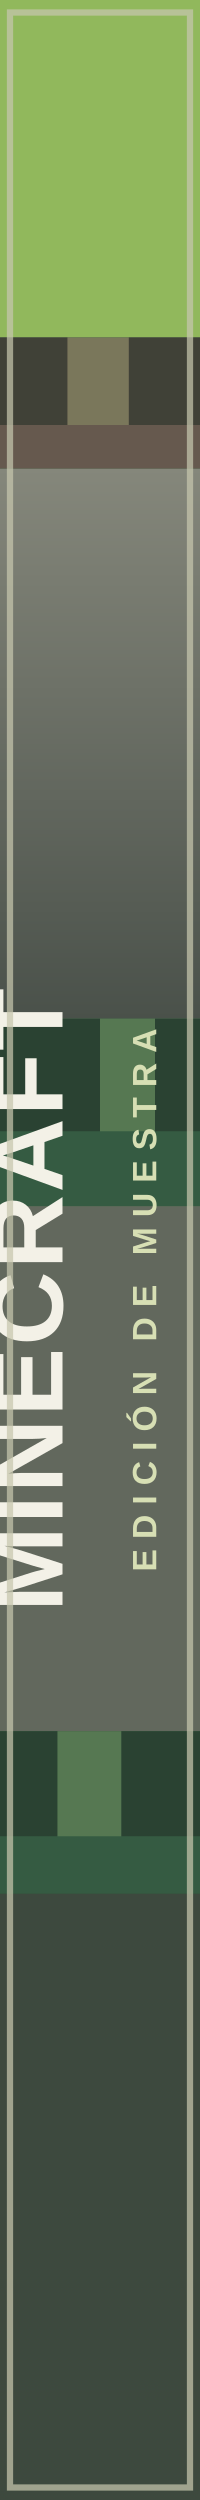
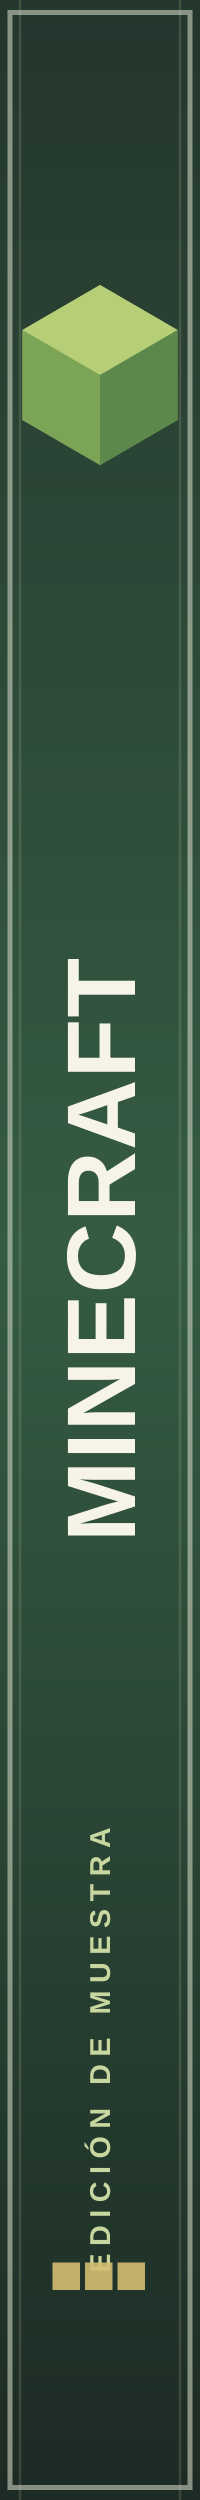
<svg xmlns="http://www.w3.org/2000/svg" viewBox="0 0 160 2000">
  <defs>
-     <linearGradient id="bg" x2="0" y2="1">
-       <stop stop-color="#315a3d" />
-       <stop offset=".45" stop-color="#487346" />
-       <stop offset="1" stop-color="#1e342a" />
+     <linearGradient id="m-bg" x1="0" y1="0" x2="0" y2="1">
+       <stop stop-color="#24362d" />
+       <stop offset=".5" stop-color="#355b42" />
+       <stop offset="1" stop-color="#1c2a24" />
    </linearGradient>
-     <linearGradient id="stone" x2="0" y2="1">
-       <stop stop-color="#85877b" />
-       <stop offset="1" stop-color="#4a514a" />
+     <linearGradient id="m-cube" x1="0" y1="0" x2="1" y2="1">
+       <stop stop-color="#bdd27c" />
+       <stop offset="1" stop-color="#6e9b54" />
    </linearGradient>
  </defs>
-   <rect width="160" height="2000" fill="url(#bg)" />
-   <path d="M0 0h160v270H0z" fill="#91b85c" />
-   <path d="M0 270h160v105H0z" fill="#66594e" />
-   <path d="M0 375h160v440H0z" fill="url(#stone)" />
-   <path d="M0 815h160v150H0z" fill="#355b42" />
-   <path d="M0 965h160v420H0z" fill="#62685d" />
-   <path d="M0 1385h160v130H0z" fill="#355b42" />
-   <path d="M0 1515h160v485H0z" fill="#3d493e" />
-   <g fill="#202d24" opacity=".55">
-     <path d="M0 270h54v70H0zm103 0h57v70h-57zM0 815h80v90H0zm124 0h36v90h-36zM0 1385h46v84H0zm97 0h63v84H97z" />
-     <path d="M54 270h49v70H54zM80 815h44v90H80zM46 1385h51v84H46z" fill="#aec37c" opacity=".5" />
+   <rect width="160" height="2000" fill="url(#m-bg)" />
+   <path d="M16 0v2000M144 0v2000" stroke="#d5dfb2" stroke-opacity=".16" stroke-width="2" />
+   <g transform="translate(80 300)">
+     <path d="m0-72 62 36v72L0 72l-62-36v-72z" fill="url(#m-cube)" />
+     <path d="m0-72 62 36L0 0l-62-36z" fill="#b6cf76" />
+     <path d="M0 0v72l62-36v-72z" fill="#5d884c" />
+     <path d="M-62-36 0 0v72l-62-36z" fill="#7ba456" />
  </g>
-   <g transform="rotate(-90 80 1040)" text-anchor="middle" font-family="Arial,sans-serif">
-     <text x="80" y="1010" fill="#f3f1e7" font-size="82" font-weight="900" letter-spacing="2">MINECRAFT</text>
-     <text x="80" y="1085" fill="#d7dfb4" font-size="27" font-weight="700" letter-spacing="8">EDICIÓN DE MUESTRA</text>
+   <g transform="rotate(-90 80 1000)" text-anchor="middle" font-family="Arial,sans-serif">
+     <text x="80" y="1028" fill="#f6f4e9" font-size="78" font-weight="900" letter-spacing="1">MINECRAFT</text>
  </g>
-   <path d="M8 10h144v1980H8z" fill="none" stroke="#c6c7ad" stroke-opacity=".72" stroke-width="5" />
+   <g transform="rotate(-90 80 1640)" text-anchor="middle" font-family="Arial,sans-serif">
+     <text x="80" y="1648" fill="#c8d6a0" font-size="23" font-weight="700" letter-spacing="6">EDICIÓN DE MUESTRA</text>
+   </g>
+   <g fill="#d4bd70" opacity=".9">
+     <rect x="42" y="1810" width="22" height="22" />
+     <rect x="68" y="1810" width="22" height="22" />
+     <rect x="94" y="1810" width="22" height="22" />
+   </g>
+   <path d="M8 10h144v1980H8z" fill="none" stroke="#d3d7c5" stroke-opacity=".58" stroke-width="4" />
</svg>
